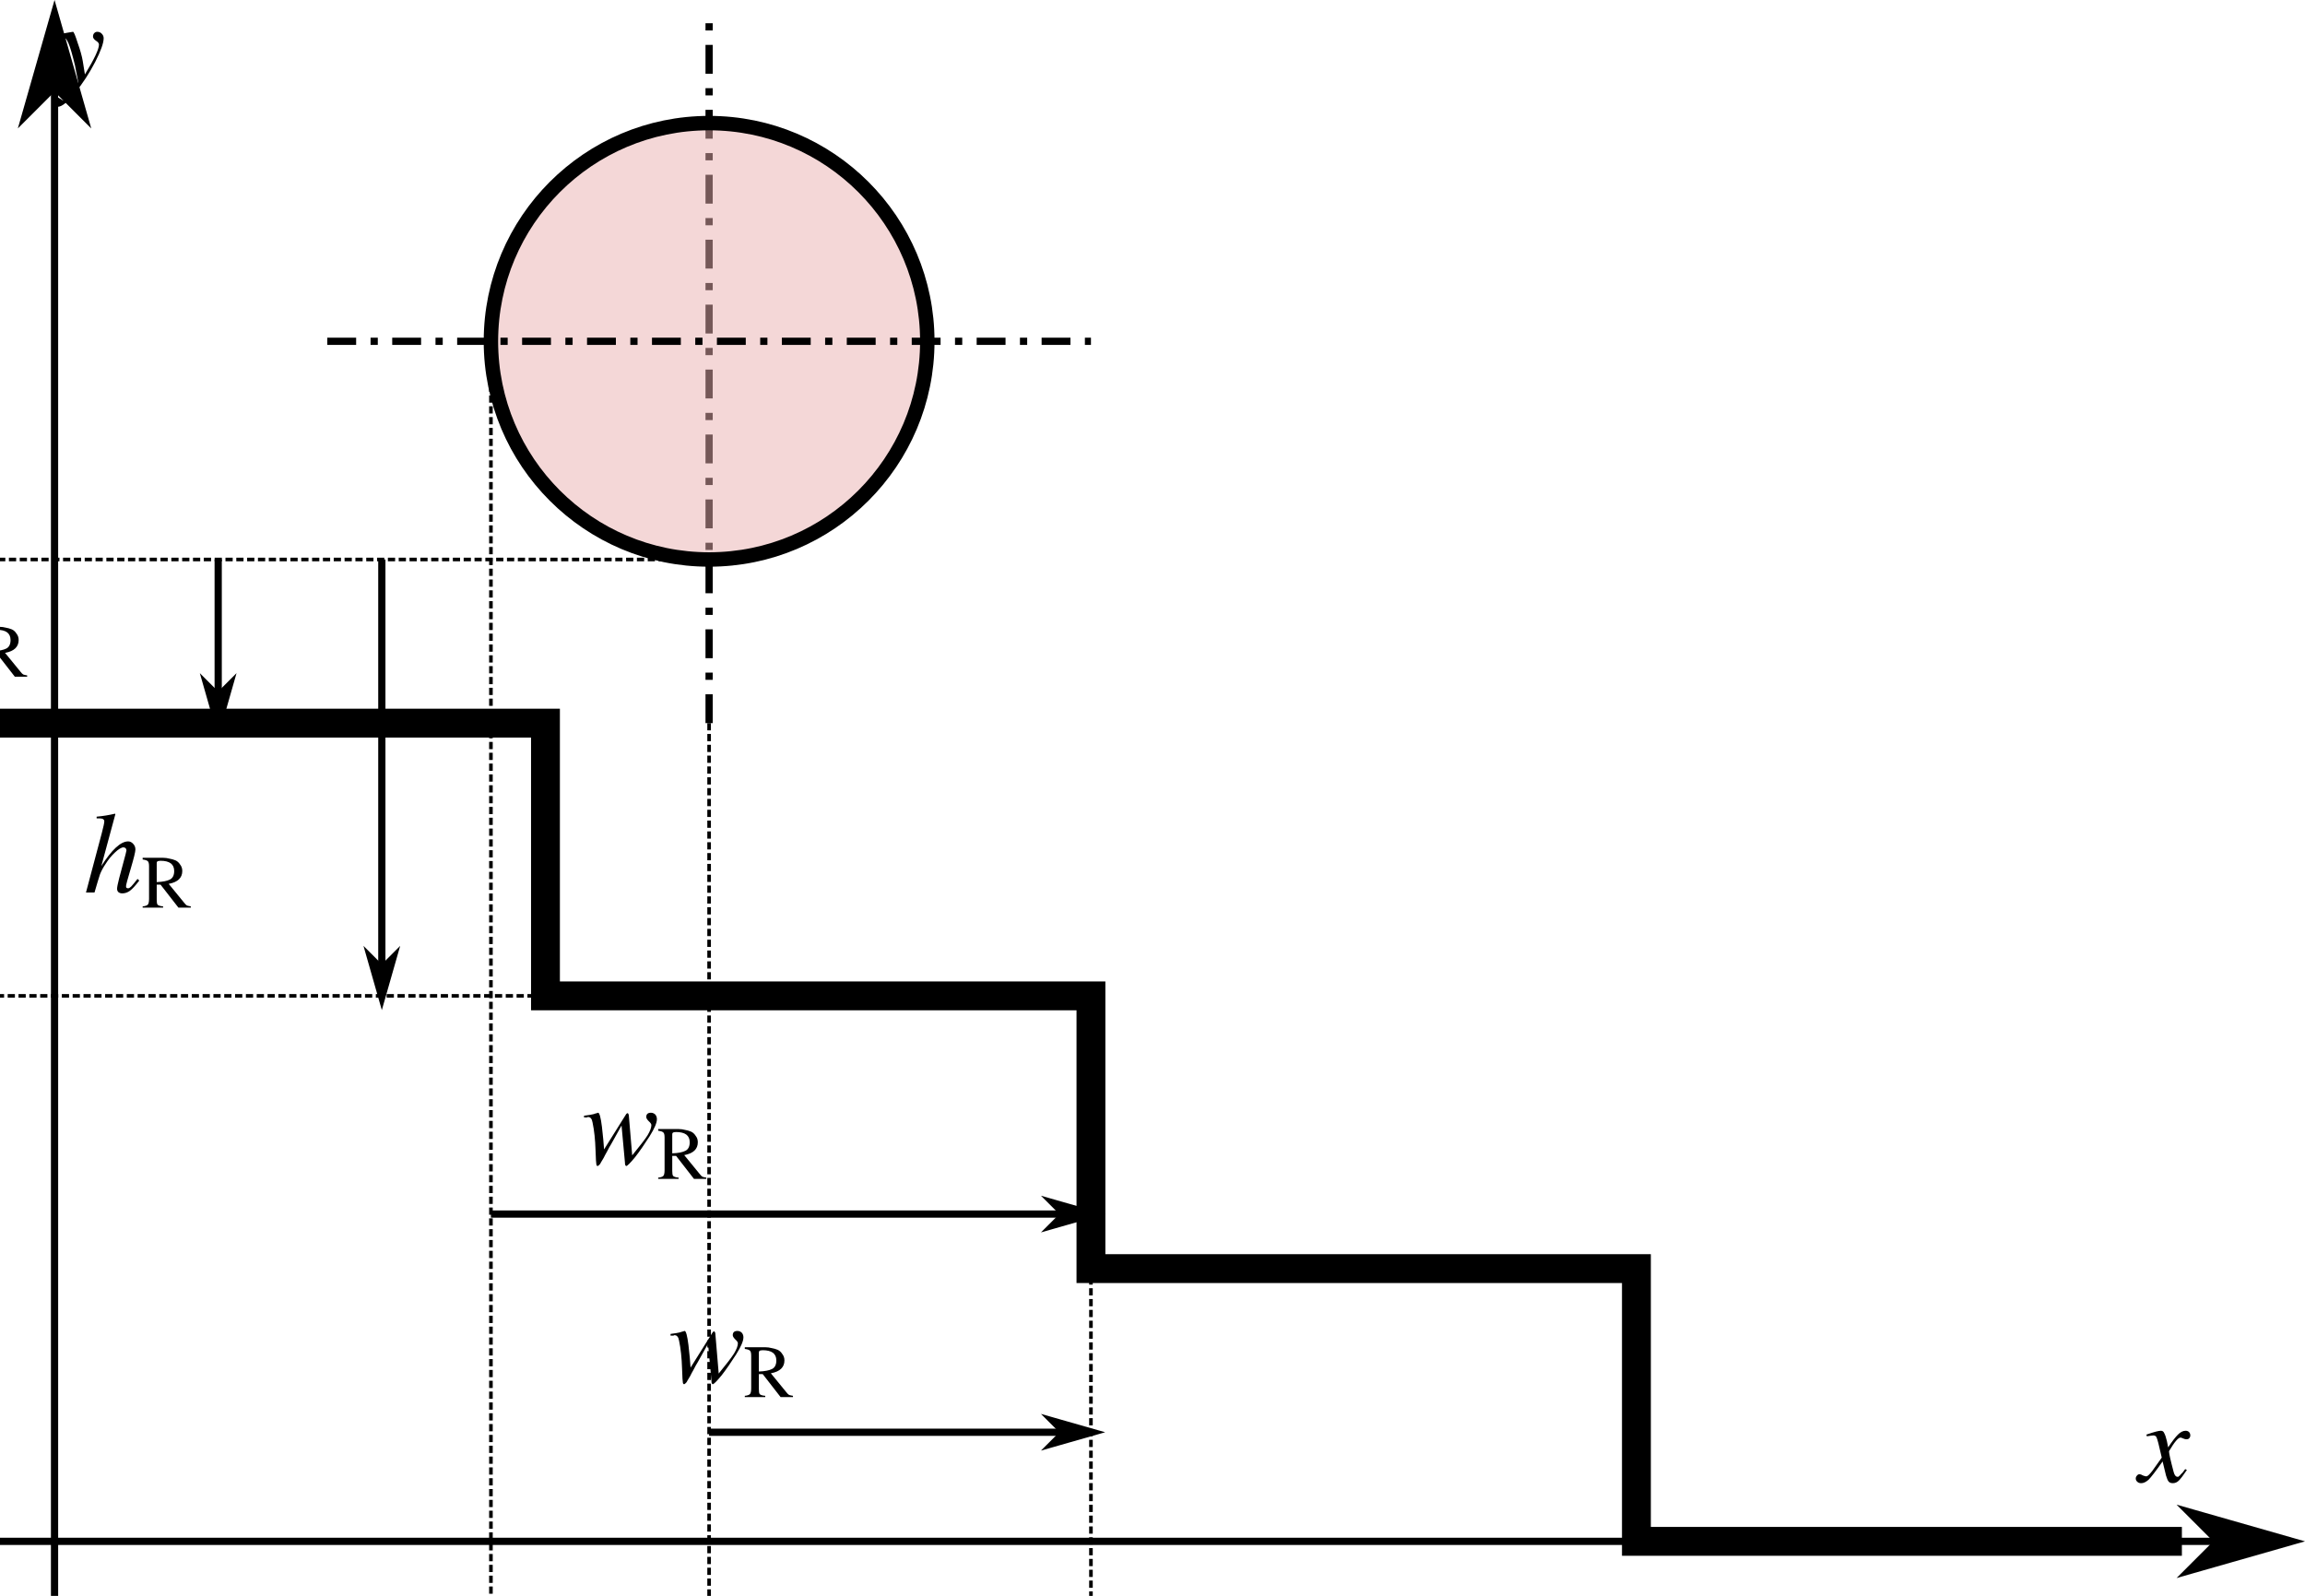
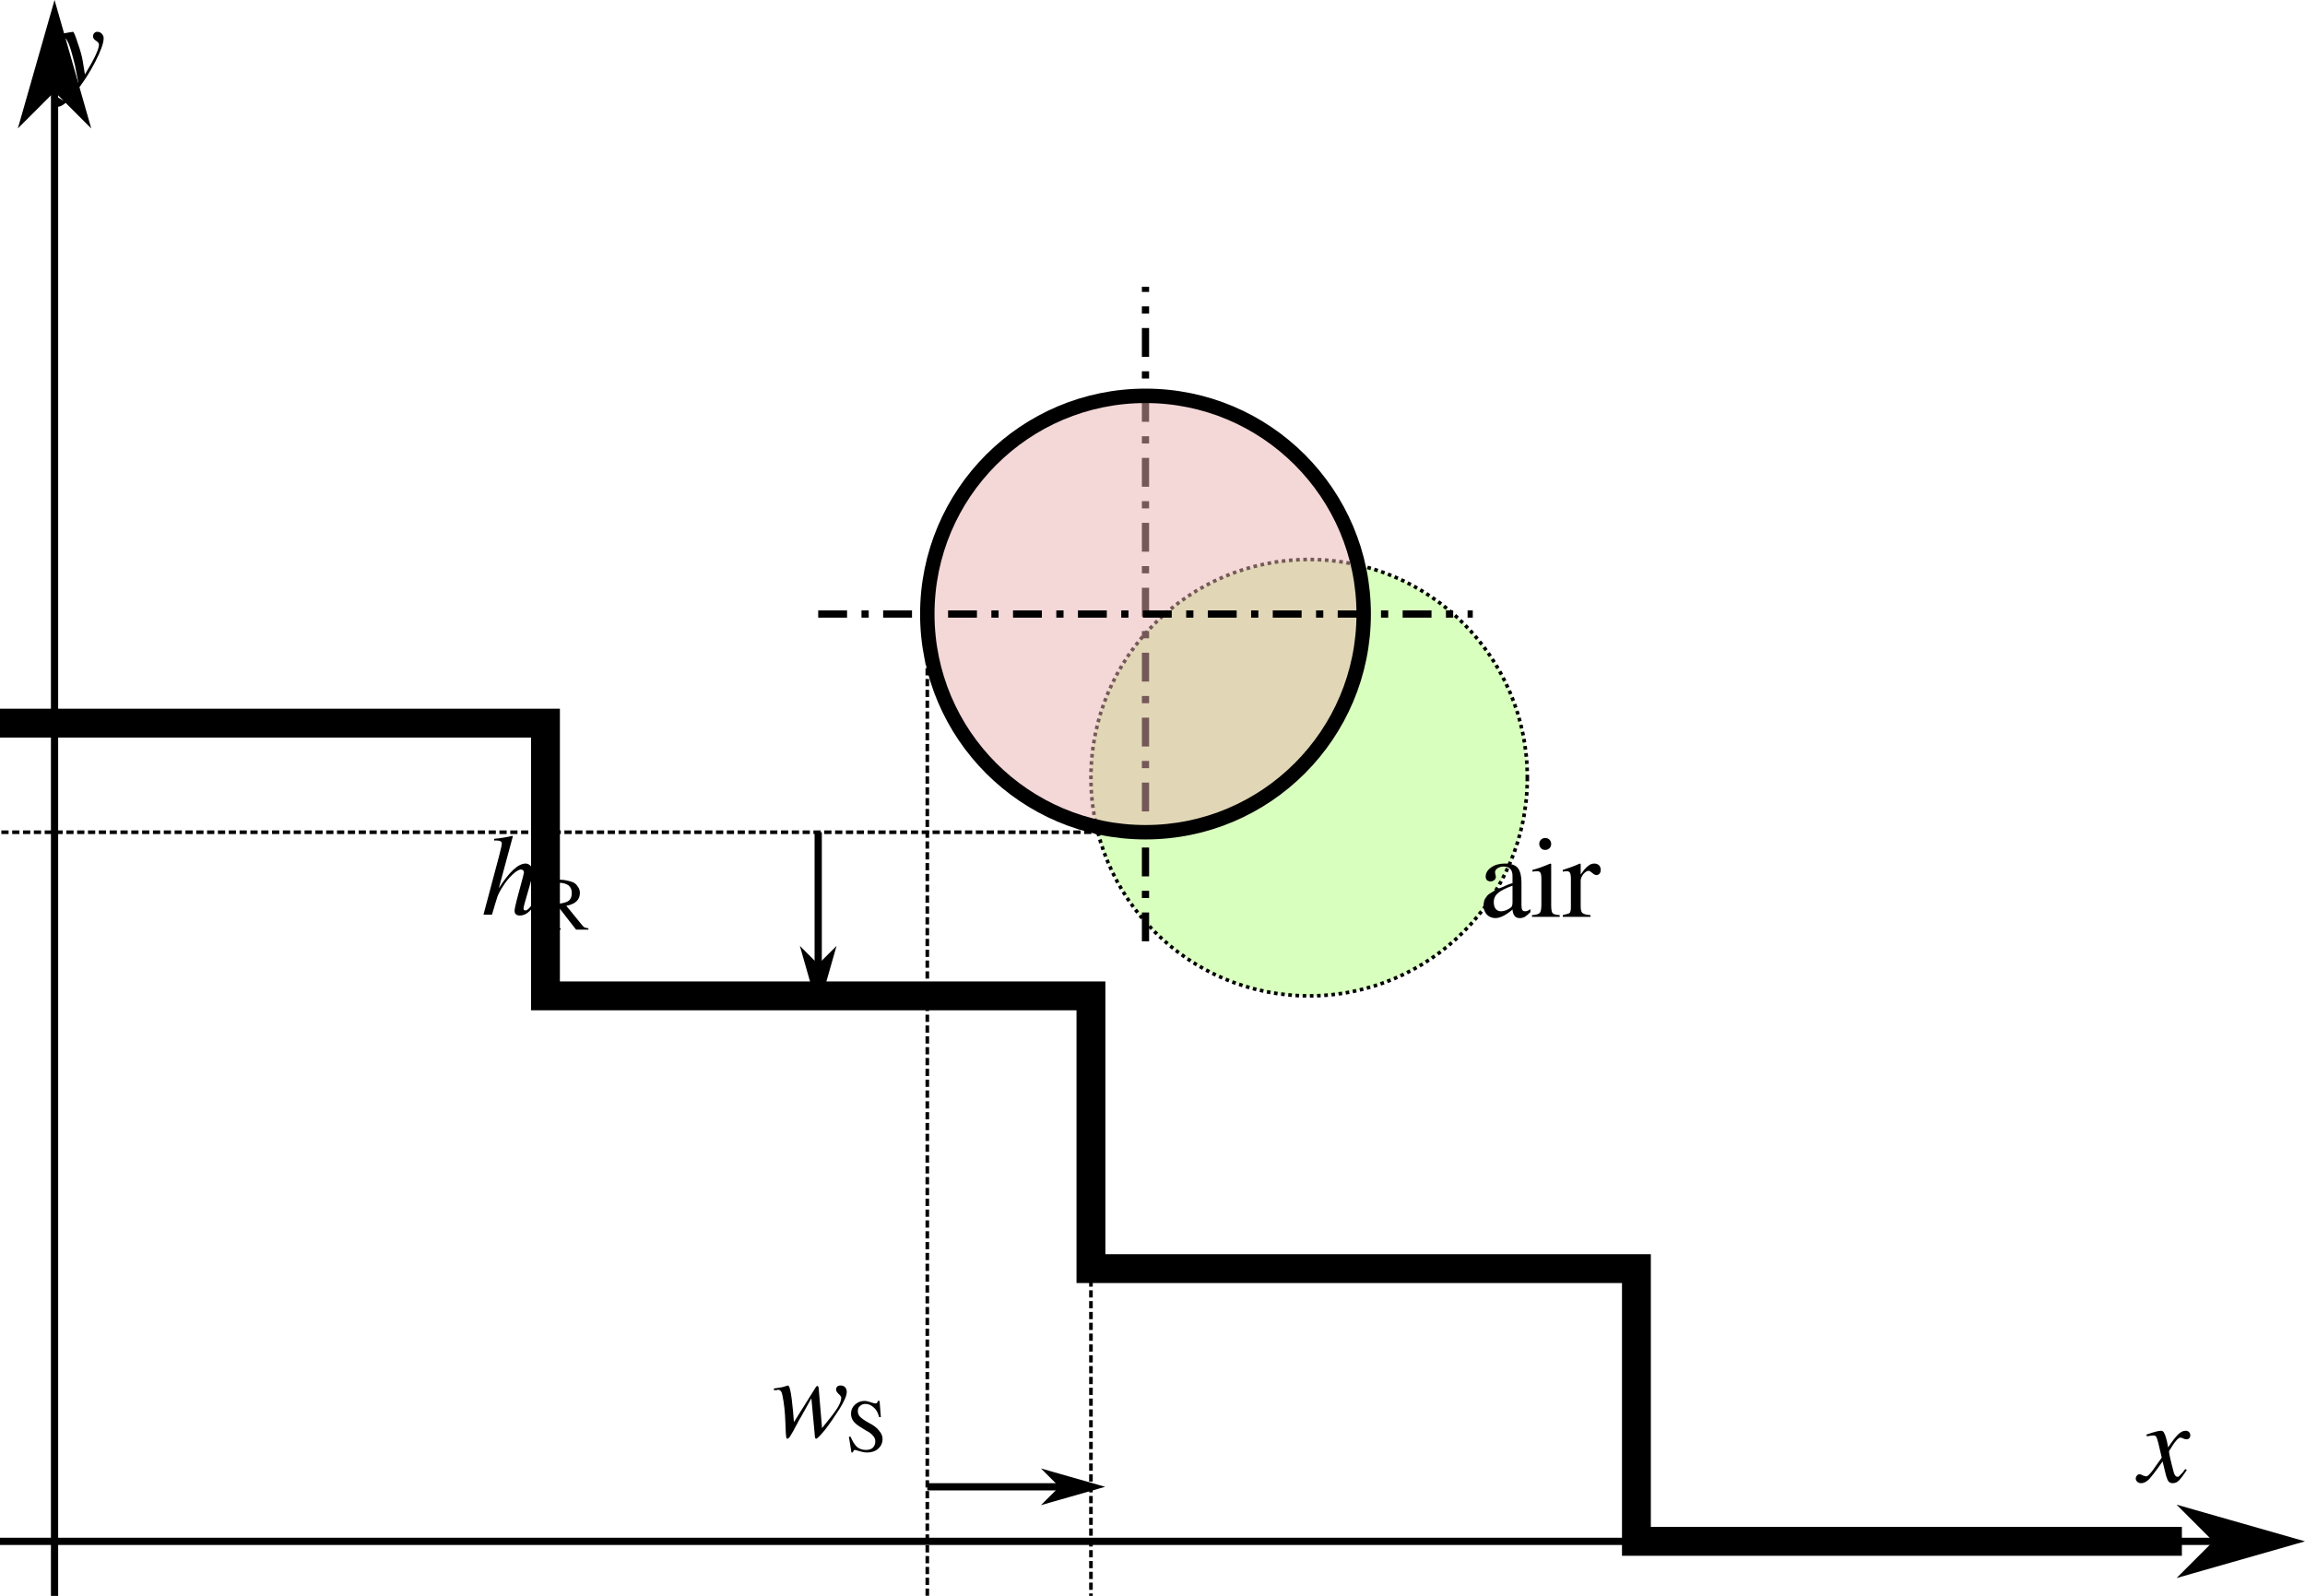
<svg xmlns="http://www.w3.org/2000/svg" width="84.514mm" height="58.514mm" viewBox="0 0 84.514 58.514" version="1.1" id="svg8">
  <defs id="defs2">
    <marker orient="auto" refY="0" refX="0" id="marker1142" style="overflow:visible">
      <path id="path1140" d="M 0,0 5,-5 -12.5,0 5,5 Z" style="fill:#000000;fill-opacity:1;fill-rule:evenodd;stroke:#000000;stroke-width:1pt;stroke-opacity:1" transform="matrix(-0.4,0,0,-0.4,-4,0)" />
    </marker>
    <marker orient="auto" refY="0" refX="0" id="marker6137" style="overflow:visible">
      <path id="path6135" d="M 0,0 5,-5 -12.5,0 5,5 Z" style="fill:#000000;fill-opacity:1;fill-rule:evenodd;stroke:#000000;stroke-width:1pt;stroke-opacity:1" transform="matrix(-0.4,0,0,-0.4,-4,0)" />
    </marker>
    <marker orient="auto" refY="0" refX="0" id="marker1123" style="overflow:visible">
      <path id="path1121" d="M 0,0 5,-5 -12.5,0 5,5 Z" style="fill:#000000;fill-opacity:1;fill-rule:evenodd;stroke:#000000;stroke-width:1pt;stroke-opacity:1" transform="matrix(-0.8,0,0,-0.8,-10,0)" />
    </marker>
    <marker style="overflow:visible" id="Arrow1Lend" refX="0" refY="0" orient="auto">
      <path transform="matrix(-0.8,0,0,-0.8,-10,0)" style="fill:#000000;fill-opacity:1;fill-rule:evenodd;stroke:#000000;stroke-width:1pt;stroke-opacity:1" d="M 0,0 5,-5 -12.5,0 5,5 Z" id="path834" />
    </marker>
    <marker style="overflow:visible" id="Arrow1Mend-3" refX="0" refY="0" orient="auto">
      <path transform="matrix(-0.4,0,0,-0.4,-4,0)" style="fill:#000000;fill-opacity:1;fill-rule:evenodd;stroke:#000000;stroke-width:1pt;stroke-opacity:1" d="M 0,0 5,-5 -12.5,0 5,5 Z" id="path4573-6" />
    </marker>
-     <marker style="overflow:visible" id="Arrow1Mend-6" refX="0" refY="0" orient="auto">
-       <path transform="matrix(-0.4,0,0,-0.4,-4,0)" style="fill:#000000;fill-opacity:1;fill-rule:evenodd;stroke:#000000;stroke-width:1pt;stroke-opacity:1" d="M 0,0 5,-5 -12.5,0 5,5 Z" id="path4573-2" />
-     </marker>
    <marker style="overflow:visible" id="Arrow1Mend-6-1" refX="0" refY="0" orient="auto">
      <path transform="matrix(-0.4,0,0,-0.4,-4,0)" style="fill:#000000;fill-opacity:1;fill-rule:evenodd;stroke:#000000;stroke-width:1pt;stroke-opacity:1" d="M 0,0 5,-5 -12.5,0 5,5 Z" id="path4573-2-2" />
    </marker>
    <marker orient="auto" refY="0" refX="0" id="marker6137-6" style="overflow:visible">
      <path id="path6135-0" d="M 0,0 5,-5 -12.5,0 5,5 Z" style="fill:#000000;fill-opacity:1;fill-rule:evenodd;stroke:#000000;stroke-width:1pt;stroke-opacity:1" transform="matrix(-0.4,0,0,-0.4,-4,0)" />
    </marker>
    <marker orient="auto" refY="0" refX="0" id="marker6137-6-3" style="overflow:visible">
      <path id="path6135-0-6" d="M 0,0 5,-5 -12.5,0 5,5 Z" style="fill:#000000;fill-opacity:1;fill-rule:evenodd;stroke:#000000;stroke-width:1pt;stroke-opacity:1" transform="matrix(-0.4,0,0,-0.4,-4,0)" />
    </marker>
    <marker style="overflow:visible" id="Arrow1Mend-6-6" refX="0" refY="0" orient="auto">
      <path transform="matrix(-0.4,0,0,-0.4,-4,0)" style="fill:#000000;fill-opacity:1;fill-rule:evenodd;stroke:#000000;stroke-width:1pt;stroke-opacity:1" d="M 0,0 5,-5 -12.5,0 5,5 Z" id="path4573-2-29" />
    </marker>
  </defs>
  <g transform="translate(-20,-110.4864)" id="layer1">
-     <path id="path825" d="m 46,137 0,-26" style="fill:none;stroke:#000000;stroke-width:0.265;stroke-linecap:butt;stroke-linejoin:miter;stroke-miterlimit:4;stroke-dasharray:1.058, 0.529, 0.265, 0.529;stroke-dashoffset:0;stroke-opacity:1" />
+     <circle style="opacity:1;fill:#b3ff80;fill-opacity:0.502;stroke:#000000;stroke-width:0.132;stroke-miterlimit:4;stroke-dasharray:0.132, 0.132;stroke-dashoffset:0;stroke-opacity:1" id="circle905" cx="68" cy="139" r="8" />
+     <path id="path825" d="M 62,145 V 121" style="fill:none;stroke:#000000;stroke-width:0.265;stroke-linecap:butt;stroke-linejoin:miter;stroke-miterlimit:4;stroke-dasharray:1.058, 0.529, 0.265, 0.529;stroke-dashoffset:0;stroke-opacity:1" />
    <path id="path821" d="m 100,167 h -20 V 157 H 60 V 147 H 40 V 137 H 20" style="fill:none;stroke:#000000;stroke-width:1.058;stroke-linecap:butt;stroke-linejoin:miter;stroke-miterlimit:4;stroke-dasharray:none;stroke-opacity:1" />
-     <circle r="8" cy="123" cx="46" id="path823" style="opacity:1;fill:#e9afaf;fill-opacity:0.502;stroke:#000000;stroke-width:0.529;stroke-miterlimit:4;stroke-dasharray:none;stroke-dashoffset:0;stroke-opacity:1" />
-     <path style="fill:none;stroke:#000000;stroke-width:0.265;stroke-linecap:butt;stroke-linejoin:miter;stroke-miterlimit:4;stroke-dasharray:1.058, 0.529, 0.265, 0.529;stroke-dashoffset:0;stroke-opacity:1" d="m 32,123 h 28" id="path827" />
+     <circle r="8" cy="133" cx="62" id="path823" style="opacity:1;fill:#e9afaf;fill-opacity:0.502;stroke:#000000;stroke-width:0.529;stroke-miterlimit:4;stroke-dasharray:none;stroke-dashoffset:0;stroke-opacity:1" />
+     <path style="fill:none;stroke:#000000;stroke-width:0.265;stroke-linecap:butt;stroke-linejoin:miter;stroke-miterlimit:4;stroke-dasharray:1.058, 0.529, 0.265, 0.529;stroke-dashoffset:0;stroke-opacity:1" d="m 50,133 h 24" id="path827" />
    <path id="path829" d="M 20,167 104,167" style="fill:none;stroke:#000000;stroke-width:0.265px;stroke-linecap:butt;stroke-linejoin:miter;stroke-opacity:1;marker-end:url(#Arrow1Lend)" />
    <path id="path1113" d="M 22,169 V 111" style="fill:none;stroke:#000000;stroke-width:0.265px;stroke-linecap:butt;stroke-linejoin:miter;stroke-opacity:1;marker-end:url(#marker1123)" />
-     <path id="path1149" d="m 46,131 -26,0" style="fill:none;stroke:#000000;stroke-width:0.132;stroke-linecap:butt;stroke-linejoin:miter;stroke-miterlimit:4;stroke-dasharray:0.265, 0.132;stroke-dashoffset:0;stroke-opacity:1" />
-     <path id="path1445" d="m 60,147 10e-7,22" style="fill:none;stroke:#000000;stroke-width:0.132;stroke-linecap:butt;stroke-linejoin:miter;stroke-miterlimit:4;stroke-dasharray:0.265, 0.132;stroke-dashoffset:0;stroke-opacity:1" />
    <text id="text1449" y="164.821" x="102" style="font-style:normal;font-variant:normal;font-weight:normal;font-stretch:normal;font-size:4.233px;line-height:1.25;font-family:FreeSerif;-inkscape-font-specification:FreeSerif;text-align:center;letter-spacing:0px;word-spacing:0px;text-anchor:middle;fill:#000000;fill-opacity:1;stroke:none;stroke-width:0.265" xml:space="preserve">
      <tspan style="font-style:italic;font-variant:normal;font-weight:normal;font-stretch:normal;font-family:FreeSerif;-inkscape-font-specification:'FreeSerif Italic';stroke-width:0.265" y="164.821" x="102" id="tspan1447">x</tspan>
    </text>
    <text id="text1627" y="113.529" x="25.471" style="font-style:normal;font-variant:normal;font-weight:normal;font-stretch:normal;font-size:4.233px;line-height:1.25;font-family:FreeSerif;-inkscape-font-specification:FreeSerif;text-align:center;letter-spacing:0px;word-spacing:0px;text-anchor:middle;fill:#000000;fill-opacity:1;stroke:none;stroke-width:0.265" xml:space="preserve">
      <tspan style="font-style:italic;font-variant:normal;font-weight:normal;font-stretch:normal;font-family:FreeSerif;-inkscape-font-specification:'FreeSerif Italic';stroke-width:0.265" y="113.529" x="25.471" id="tspan1625">y</tspan>
    </text>
-     <text xml:space="preserve" style="font-style:normal;font-variant:normal;font-weight:normal;font-stretch:normal;font-size:4.233px;line-height:1.25;font-family:FreeSerif;-inkscape-font-specification:FreeSerif;text-align:center;letter-spacing:0px;word-spacing:0px;text-anchor:middle;fill:#000000;fill-opacity:1;stroke:none;stroke-width:0.265" x="53.084" y="161.159" id="text1686">
-       <tspan id="tspan1684" x="53.084" y="161.159" style="font-style:italic;font-variant:normal;font-weight:normal;font-stretch:normal;font-family:FreeSerif;-inkscape-font-specification:'FreeSerif Italic';stroke-width:0.265">w<tspan style="font-style:normal;font-variant:normal;font-weight:normal;font-stretch:normal;font-size:2.752px;font-family:FreeSerif;-inkscape-font-specification:FreeSerif;baseline-shift:sub;stroke-width:0.265" id="tspan1682">R</tspan>
+     <path style="fill:none;stroke:#000000;stroke-width:0.132;stroke-linecap:butt;stroke-linejoin:miter;stroke-miterlimit:4;stroke-dasharray:0.265, 0.132;stroke-dashoffset:0;stroke-opacity:1" d="m 60,157 0,12" id="path6119" />
+     <text id="text6484" y="117" x="70" style="font-style:normal;font-variant:normal;font-weight:normal;font-stretch:normal;font-size:4.233px;line-height:1.25;font-family:FreeSerif;-inkscape-font-specification:FreeSerif;letter-spacing:0px;word-spacing:0px;fill:#000000;fill-opacity:1;stroke:none;stroke-width:0.265" xml:space="preserve" />
+     <path id="path1191" d="m 54,133 v 36" style="fill:none;stroke:#000000;stroke-width:0.132;stroke-linecap:butt;stroke-linejoin:miter;stroke-miterlimit:4;stroke-dasharray:0.265, 0.132;stroke-dashoffset:0;stroke-opacity:1" />
+     <text xml:space="preserve" style="font-style:normal;font-variant:normal;font-weight:normal;font-stretch:normal;font-size:4.233px;line-height:1.25;font-family:FreeSerif;-inkscape-font-specification:FreeSerif;text-align:center;letter-spacing:0px;word-spacing:0px;text-anchor:middle;fill:#000000;fill-opacity:1;stroke:none;stroke-width:0.265" x="56.68" y="163.159" id="text1686-7">
+       <tspan id="tspan1684-5" x="56.68" y="163.159" style="font-style:italic;font-variant:normal;font-weight:normal;font-stretch:normal;font-family:FreeSerif;-inkscape-font-specification:'FreeSerif Italic';stroke-width:0.265">w<tspan style="font-style:normal;font-variant:normal;font-weight:normal;font-stretch:normal;font-size:2.752px;font-family:FreeSerif;-inkscape-font-specification:FreeSerif;baseline-shift:sub;stroke-width:0.265" id="tspan1682-3">S</tspan>
      </tspan>
    </text>
-     <path id="path3745-9" d="m 28,131 v 6" style="fill:none;stroke:#000000;stroke-width:0.265;stroke-linecap:butt;stroke-linejoin:miter;stroke-miterlimit:4;stroke-dasharray:none;stroke-opacity:1;marker-end:url(#Arrow1Mend-6)" />
-     <text xml:space="preserve" style="font-style:normal;font-variant:normal;font-weight:normal;font-stretch:normal;font-size:4.233px;line-height:1.25;font-family:FreeSerif;-inkscape-font-specification:FreeSerif;text-align:center;letter-spacing:0px;word-spacing:0px;text-anchor:middle;fill:#000000;fill-opacity:1;stroke:none;stroke-width:0.265" x="25.398" y="134.745" id="text1653-7-0">
-       <tspan id="tspan1651-5-9" x="25.398" y="134.745" style="font-style:italic;font-variant:normal;font-weight:normal;font-stretch:normal;font-family:FreeSerif;-inkscape-font-specification:'FreeSerif Italic';stroke-width:0.265">h<tspan style="font-style:normal;font-variant:normal;font-weight:normal;font-stretch:normal;font-size:2.752px;font-family:FreeSerif;-inkscape-font-specification:FreeSerif;baseline-shift:sub;stroke-width:0.265" id="tspan1649-3-3">R</tspan>
+     <path id="path6127-6-5" d="m 54,165 h 6" style="fill:none;stroke:#000000;stroke-width:0.265px;stroke-linecap:butt;stroke-linejoin:miter;stroke-opacity:1;marker-end:url(#marker6137-6-3)" />
+     <path id="path3745-9-1" d="m 50,141 v 6" style="fill:none;stroke:#000000;stroke-width:0.265;stroke-linecap:butt;stroke-linejoin:miter;stroke-miterlimit:4;stroke-dasharray:none;stroke-opacity:1;marker-end:url(#Arrow1Mend-6-6)" />
+     <text xml:space="preserve" style="font-style:normal;font-variant:normal;font-weight:normal;font-stretch:normal;font-size:4.233px;line-height:1.25;font-family:FreeSerif;-inkscape-font-specification:FreeSerif;text-align:center;letter-spacing:0px;word-spacing:0px;text-anchor:middle;fill:#000000;fill-opacity:1;stroke:none;stroke-width:0.265" x="45.975" y="144.022" id="text1653-7-0-2">
+       <tspan id="tspan1651-5-9-7" x="45.975" y="144.022" style="font-style:italic;font-variant:normal;font-weight:normal;font-stretch:normal;font-family:FreeSerif;-inkscape-font-specification:'FreeSerif Italic';stroke-width:0.265">h<tspan style="font-style:normal;font-variant:normal;font-weight:normal;font-stretch:normal;font-size:2.752px;font-family:FreeSerif;-inkscape-font-specification:FreeSerif;baseline-shift:sub;stroke-width:0.265" id="tspan1649-3-3-0">R</tspan>
      </tspan>
    </text>
-     <path style="fill:none;stroke:#000000;stroke-width:0.132;stroke-linecap:butt;stroke-linejoin:miter;stroke-miterlimit:4;stroke-dasharray:0.265, 0.132;stroke-dashoffset:0;stroke-opacity:1" d="m 46,137 0,32" id="path6119" />
-     <path id="path6127-6" d="m 46,163 14,0" style="fill:none;stroke:#000000;stroke-width:0.265px;stroke-linecap:butt;stroke-linejoin:miter;stroke-opacity:1;marker-end:url(#marker6137-6)" />
-     <text id="text6484" y="117" x="70" style="font-style:normal;font-variant:normal;font-weight:normal;font-stretch:normal;font-size:4.233px;line-height:1.25;font-family:FreeSerif;-inkscape-font-specification:FreeSerif;letter-spacing:0px;word-spacing:0px;fill:#000000;fill-opacity:1;stroke:none;stroke-width:0.265" xml:space="preserve" />
-     <path style="fill:none;stroke:#000000;stroke-width:0.132;stroke-linecap:butt;stroke-linejoin:miter;stroke-miterlimit:4;stroke-dasharray:0.265, 0.132;stroke-dashoffset:0;stroke-opacity:1" d="m 40,147 -20,0" id="path896" />
-     <path id="path1191" d="m 38,123 0,46" style="fill:none;stroke:#000000;stroke-width:0.132;stroke-linecap:butt;stroke-linejoin:miter;stroke-miterlimit:4;stroke-dasharray:0.265, 0.132;stroke-dashoffset:0;stroke-opacity:1" />
-     <text xml:space="preserve" style="font-style:normal;font-variant:normal;font-weight:normal;font-stretch:normal;font-size:4.233px;line-height:1.25;font-family:FreeSerif;-inkscape-font-specification:FreeSerif;text-align:center;letter-spacing:0px;word-spacing:0px;text-anchor:middle;fill:#000000;fill-opacity:1;stroke:none;stroke-width:0.265" x="49.909" y="153.159" id="text1686-7">
-       <tspan id="tspan1684-5" x="49.909" y="153.159" style="font-style:italic;font-variant:normal;font-weight:normal;font-stretch:normal;font-family:FreeSerif;-inkscape-font-specification:'FreeSerif Italic';stroke-width:0.265">w<tspan style="font-style:normal;font-variant:normal;font-weight:normal;font-stretch:normal;font-size:2.752px;font-family:FreeSerif;-inkscape-font-specification:FreeSerif;baseline-shift:sub;stroke-width:0.265" id="tspan1682-3">R</tspan>
-       </tspan>
-     </text>
-     <path id="path6127-6-5" d="m 38,155 22,0" style="fill:none;stroke:#000000;stroke-width:0.265px;stroke-linecap:butt;stroke-linejoin:miter;stroke-opacity:1;marker-end:url(#marker6137-6-3)" />
-     <path id="path3745-9-1" d="m 34,131 0,16" style="fill:none;stroke:#000000;stroke-width:0.265;stroke-linecap:butt;stroke-linejoin:miter;stroke-miterlimit:4;stroke-dasharray:none;stroke-opacity:1;marker-end:url(#Arrow1Mend-6-6)" />
-     <text xml:space="preserve" style="font-style:normal;font-variant:normal;font-weight:normal;font-stretch:normal;font-size:4.233px;line-height:1.25;font-family:FreeSerif;-inkscape-font-specification:FreeSerif;text-align:center;letter-spacing:0px;word-spacing:0px;text-anchor:middle;fill:#000000;fill-opacity:1;stroke:none;stroke-width:0.265" x="31.398" y="143.212" id="text1653-7-0-2">
-       <tspan id="tspan1651-5-9-7" x="31.398" y="143.212" style="font-style:italic;font-variant:normal;font-weight:normal;font-stretch:normal;font-family:FreeSerif;-inkscape-font-specification:'FreeSerif Italic';stroke-width:0.265">h<tspan style="font-style:normal;font-variant:normal;font-weight:normal;font-stretch:normal;font-size:2.752px;font-family:FreeSerif;-inkscape-font-specification:FreeSerif;baseline-shift:sub;stroke-width:0.265" id="tspan1649-3-3-0">R</tspan>
-       </tspan>
+     <path id="path1009" d="m 62,141 -42,0" style="fill:none;stroke:#000000;stroke-width:0.132;stroke-linecap:butt;stroke-linejoin:miter;stroke-miterlimit:4;stroke-dasharray:0.265, 0.132;stroke-dashoffset:0;stroke-opacity:1" />
+     <text xml:space="preserve" style="font-style:normal;font-variant:normal;font-weight:normal;font-stretch:normal;font-size:4.233px;line-height:1.25;font-family:FreeSerif;-inkscape-font-specification:FreeSerif;text-align:center;letter-spacing:0px;word-spacing:0px;text-anchor:middle;fill:#000000;fill-opacity:1;stroke:none;stroke-width:0.265" x="79.146" y="144.101" id="text1686-3">
+       <tspan id="tspan1684-6" x="79.146" y="144.101" style="font-style:normal;font-variant:normal;font-weight:normal;font-stretch:normal;font-family:FreeSerif;-inkscape-font-specification:'FreeSerif Italic';stroke-width:0.265">air</tspan>
    </text>
  </g>
</svg>
